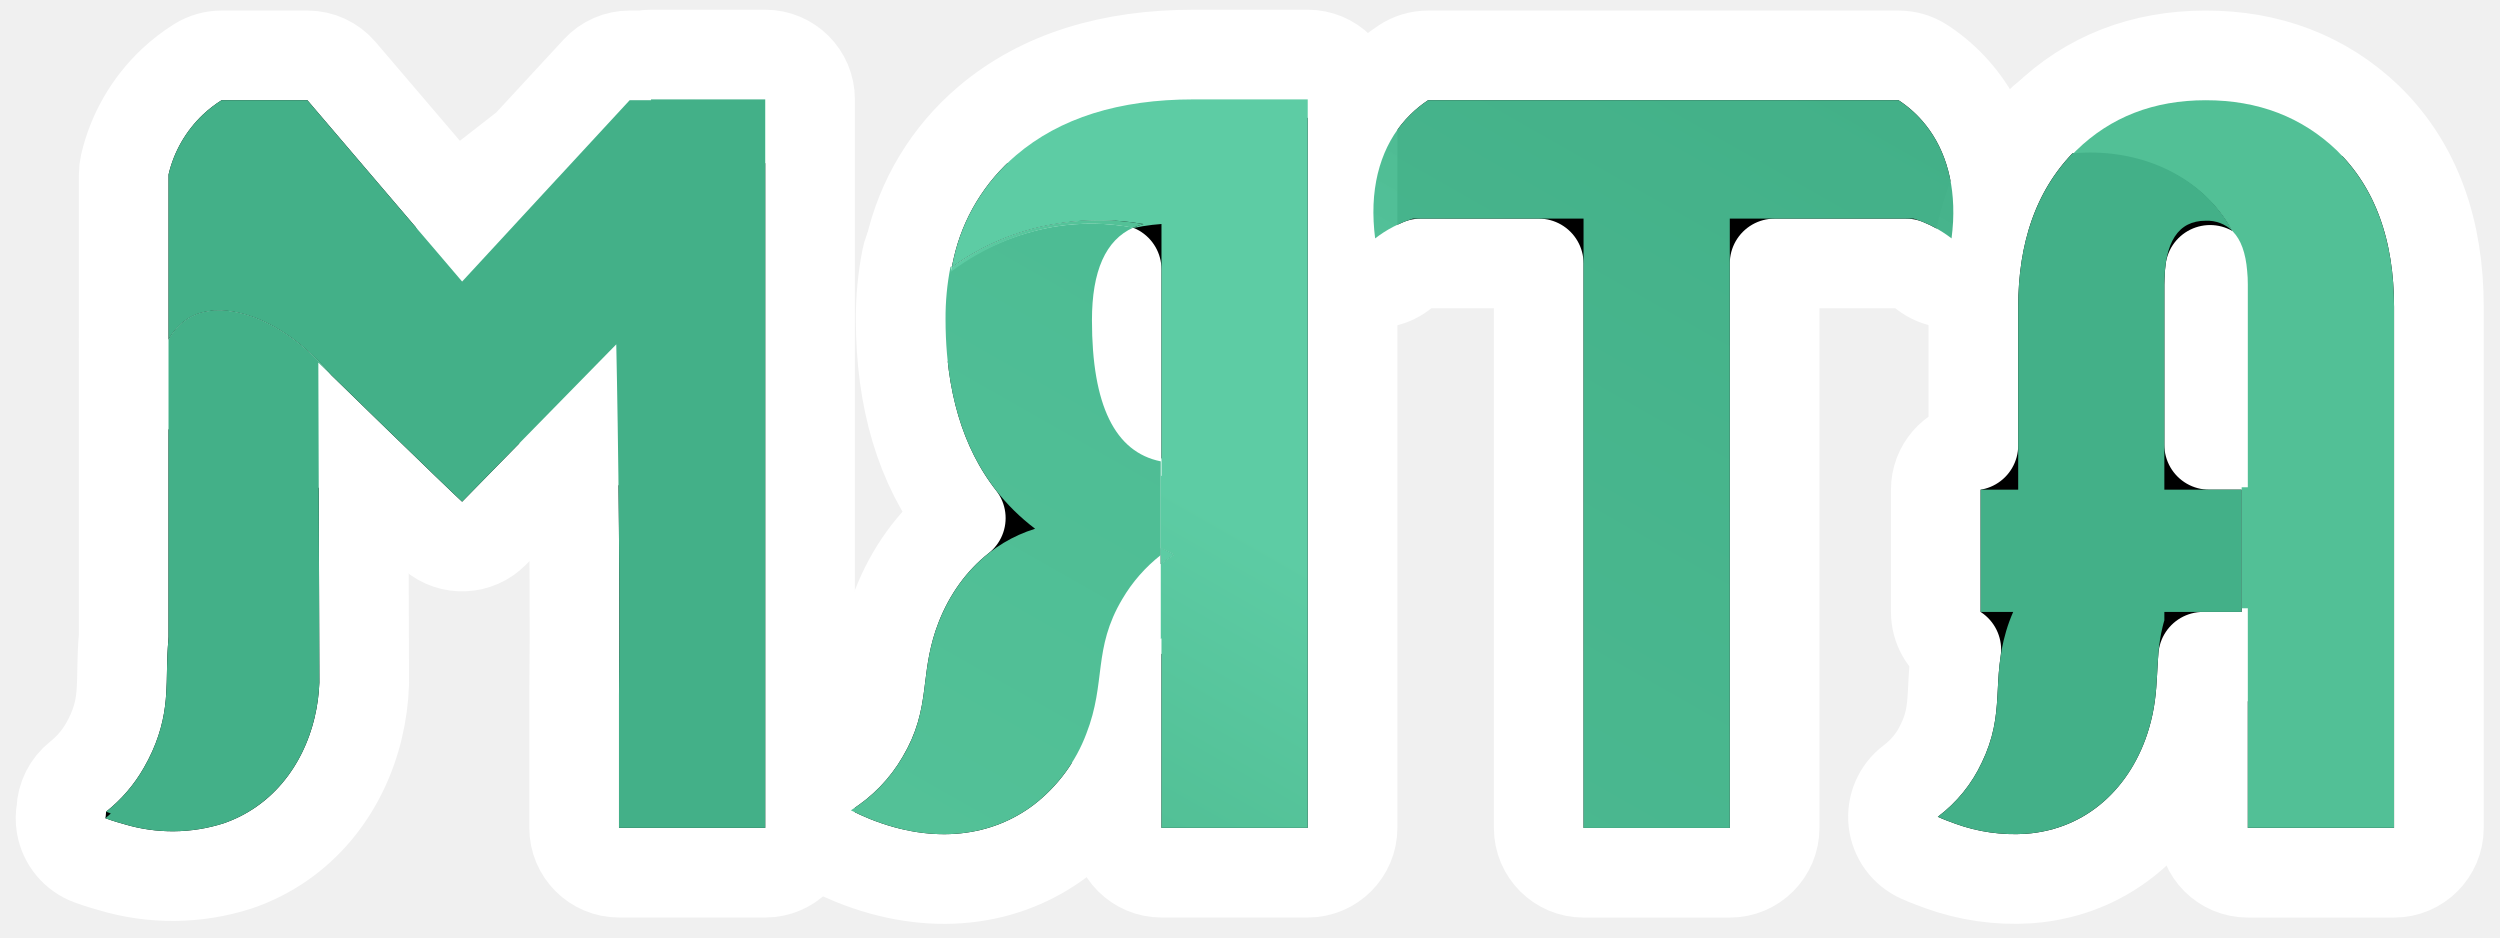
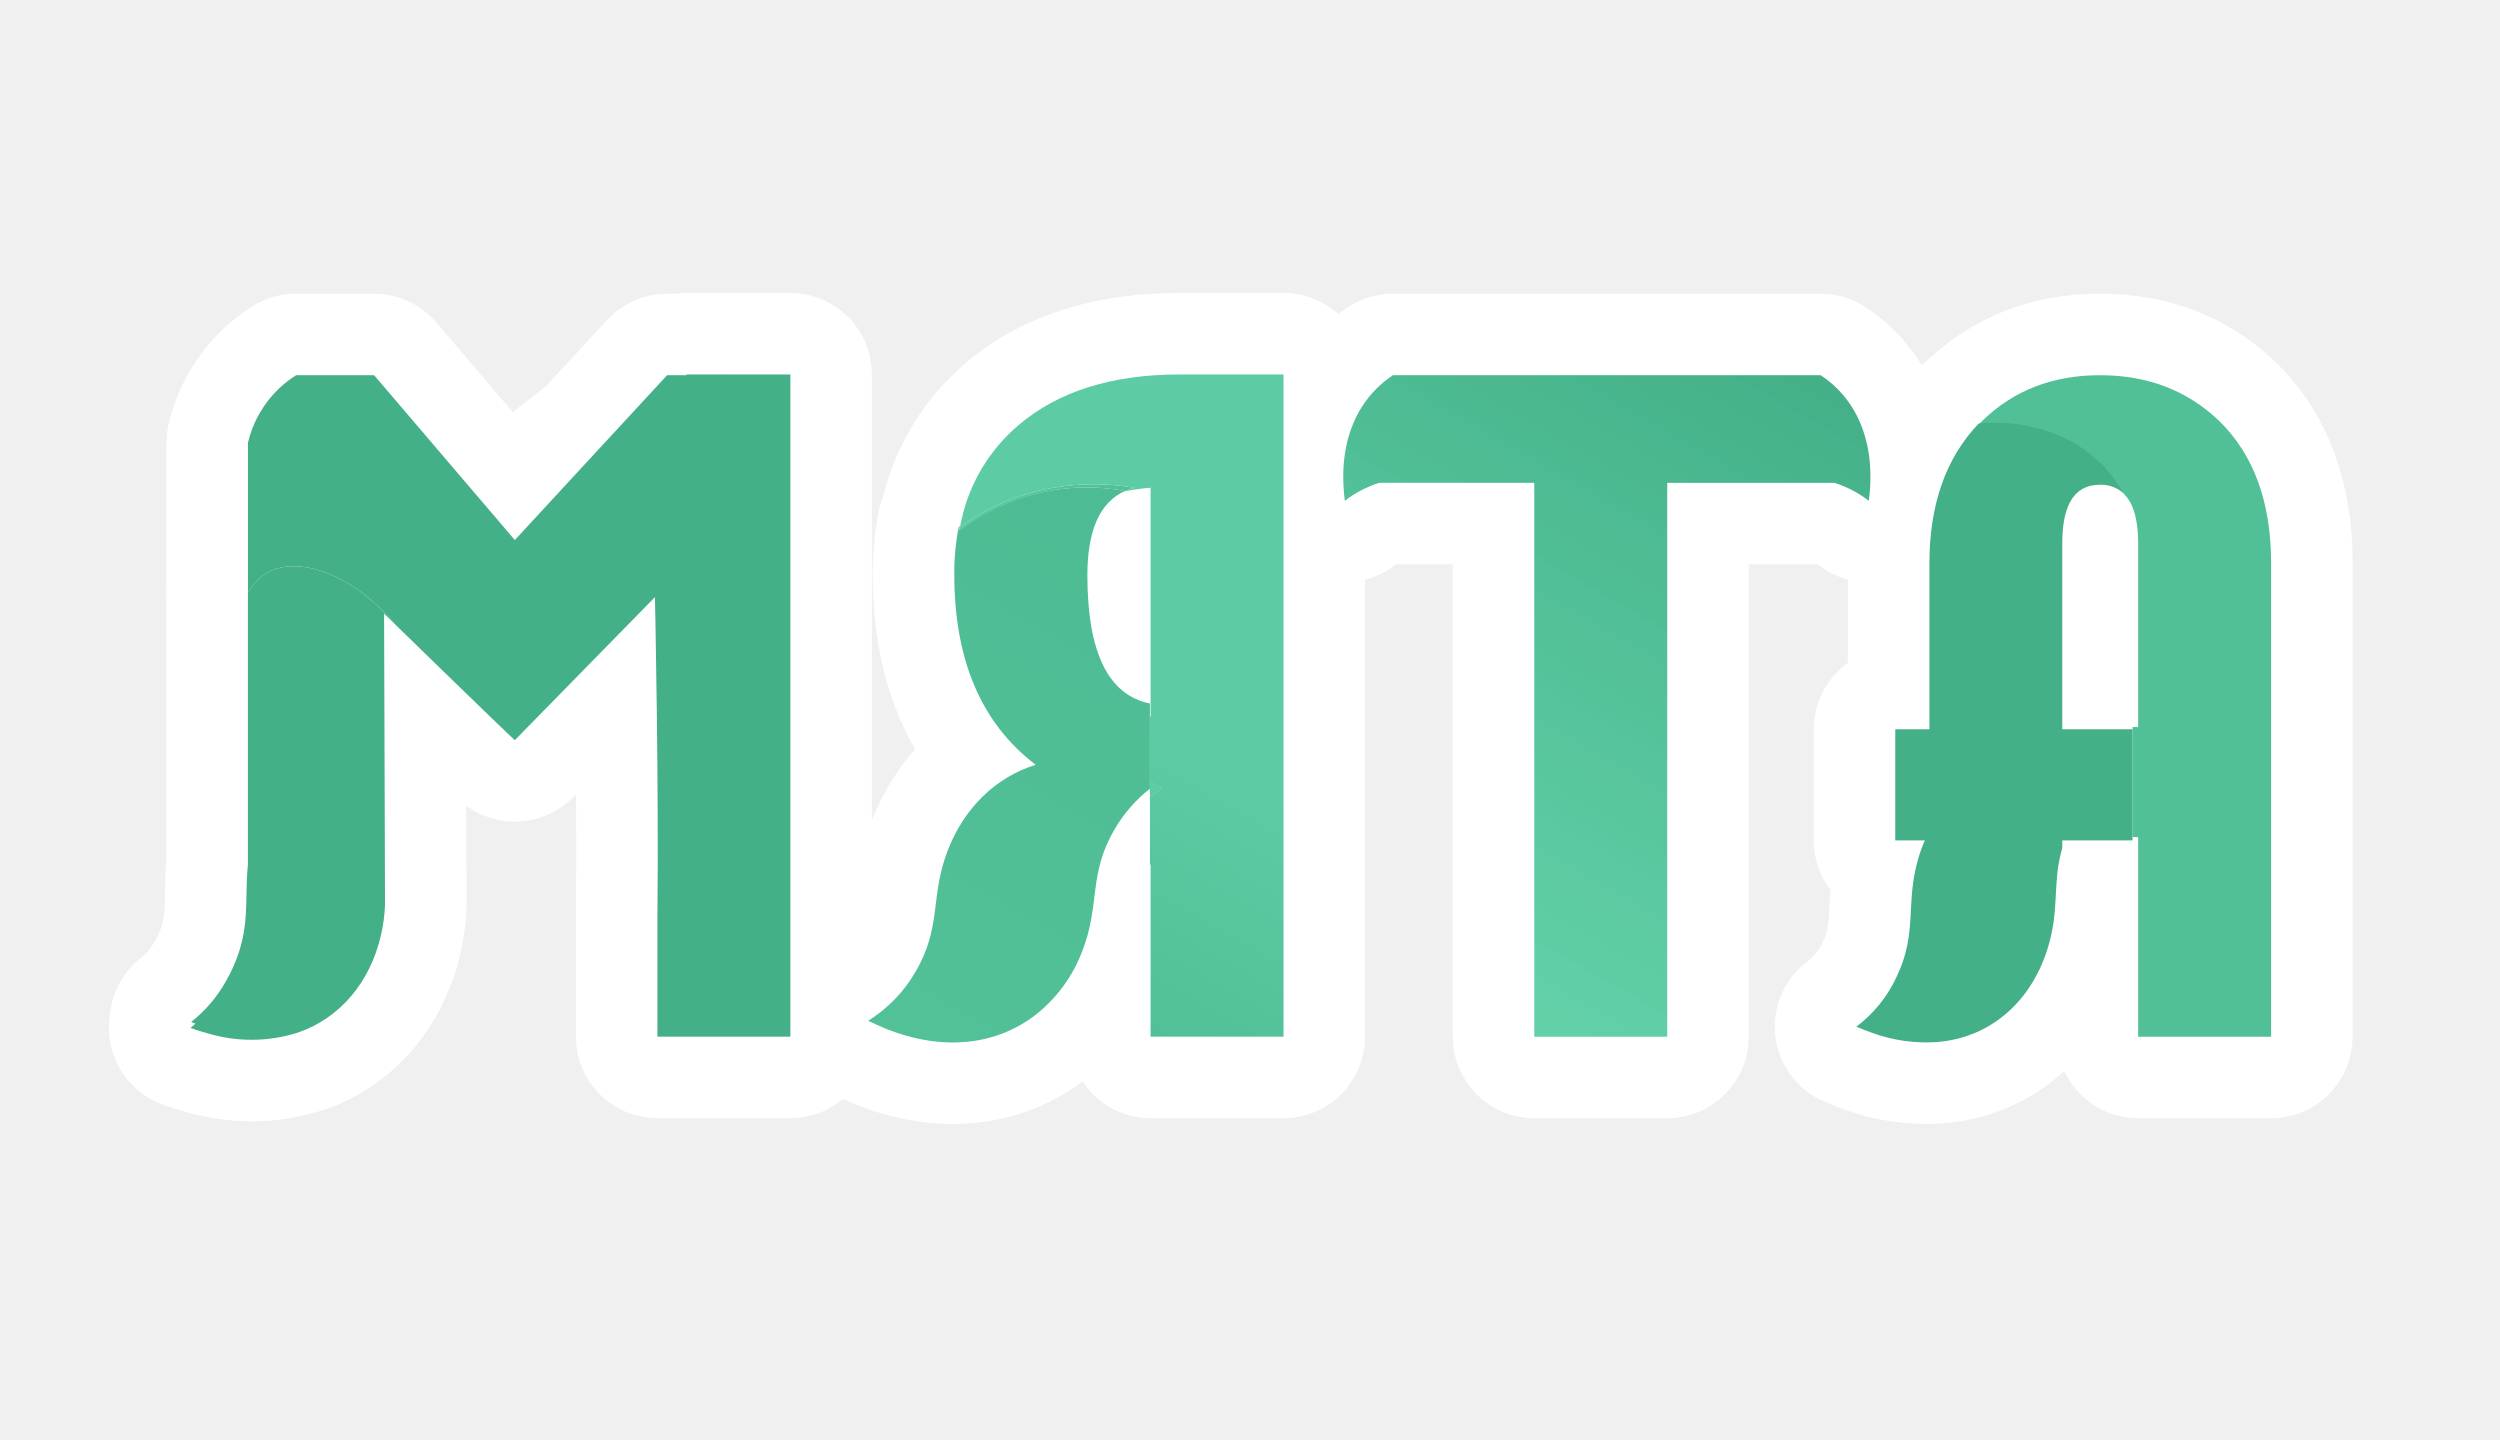
- <svg xmlns="http://www.w3.org/2000/svg" width="120" height="45" viewBox="0 0 120 45" fill="none">
-   <path d="M95.897 10.761L95.898 10.745C96.024 8.209 95.308 6.003 93.878 4.372C93.419 3.848 92.891 3.39 92.307 3.009C91.957 2.781 91.549 2.659 91.131 2.659H68.547C68.124 2.659 67.71 2.783 67.358 3.017C66.94 3.294 66.549 3.61 66.192 3.962L66.192 3.962C64.512 5.614 63.649 7.981 63.786 10.741C63.801 11.077 63.832 11.403 63.872 11.718C63.971 12.483 64.471 13.136 65.184 13.431C65.896 13.726 66.712 13.617 67.322 13.146C67.588 12.941 67.881 12.772 68.194 12.645H73.858V39.74C73.858 40.928 74.822 41.892 76.01 41.892H83.03C84.218 41.892 85.182 40.928 85.182 39.74V12.646H91.488C91.8 12.772 92.091 12.94 92.355 13.144C92.965 13.617 93.781 13.727 94.495 13.433C95.209 13.138 95.71 12.484 95.808 11.719C95.849 11.402 95.879 11.083 95.897 10.761Z" fill="black" stroke="white" stroke-width="4.304" stroke-linejoin="round" />
-   <path d="M52.749 12.896C52.525 13.571 52.413 14.398 52.414 15.376C52.414 19.445 53.515 21.701 55.716 22.145L52.749 12.896ZM52.749 12.896C53.168 12.914 53.585 12.962 53.998 13.04L54.398 10.925L53.517 8.961C52.577 9.383 51.886 10.015 51.388 10.78C51.136 10.803 50.886 10.834 50.636 10.874C49.586 11.053 48.569 11.372 47.612 11.819L52.749 12.896ZM57.868 22.145C57.868 21.12 57.145 20.238 56.141 20.035C55.782 19.963 55.47 19.783 55.174 19.176C54.829 18.469 54.566 17.263 54.566 15.376L54.566 15.374C54.565 13.258 55.152 12.945 55.278 12.889C56.136 12.504 56.645 11.607 56.535 10.673C56.425 9.74 55.722 8.985 54.798 8.81C53.312 8.529 51.787 8.509 50.294 8.75L50.275 8.753C48.477 9.059 46.761 9.712 45.222 10.672C44.997 10.722 44.777 10.808 44.572 10.932C44.488 10.982 44.407 11.037 44.329 11.096C43.904 11.415 43.612 11.881 43.51 12.402C43.32 13.37 43.228 14.353 43.233 15.338C43.237 19.111 44.153 22.352 46.118 24.868C44.746 25.952 43.698 27.418 43.045 29.097C42.523 30.435 42.379 31.61 42.272 32.485C42.256 32.614 42.241 32.737 42.226 32.853C42.11 33.73 41.971 34.397 41.472 35.236L41.46 35.257C41.034 35.991 40.431 36.614 39.7 37.071C39.039 37.484 38.653 38.223 38.691 39.002C38.73 39.782 39.187 40.479 39.886 40.825C40.212 40.986 40.559 41.146 40.925 41.295L40.931 41.298C44.681 42.81 48.278 42.356 50.942 40.328L50.959 40.315C52.404 39.192 53.511 37.695 54.154 35.987C54.672 34.653 54.815 33.481 54.922 32.608C54.938 32.479 54.952 32.357 54.968 32.241C55.084 31.362 55.222 30.695 55.72 29.856L55.72 29.856L55.726 29.845C56.065 29.267 56.512 28.754 57.045 28.336C57.564 27.928 57.868 27.304 57.868 26.643V22.145Z" fill="black" stroke="white" stroke-width="4.304" stroke-linejoin="round" />
-   <path d="M55.43 12.837C56.41 12.582 57.08 11.679 57.038 10.667C56.998 9.656 56.257 8.809 55.26 8.635C53.606 8.345 51.914 8.343 50.259 8.631C48.148 8.994 46.15 9.835 44.42 11.089C44.012 11.385 43.721 11.814 43.597 12.303C43.597 12.304 43.596 12.306 43.596 12.308C43.589 12.335 43.569 12.415 43.55 12.512C43.529 12.608 43.513 12.704 43.502 12.801C43.403 13.657 43.823 14.489 44.571 14.917C45.318 15.345 46.248 15.286 46.936 14.767C47.611 14.258 48.354 13.841 49.145 13.527L49.145 13.527L49.148 13.525C49.743 13.288 50.362 13.112 50.995 13.002C51.987 12.839 53 12.853 53.986 13.045C54.435 13.132 54.9 13.074 55.313 12.879C55.351 12.862 55.39 12.848 55.43 12.837Z" fill="black" stroke="white" stroke-width="4.304" stroke-linejoin="round" />
-   <path d="M113.657 5.667L113.672 5.682C116.019 7.971 117.067 11.088 117.067 14.727V39.739C117.067 40.928 116.103 41.892 114.914 41.892H107.895C106.706 41.892 105.743 40.928 105.743 39.739V30.286C105.555 29.966 105.448 29.594 105.448 29.197V23.39C105.448 22.993 105.555 22.621 105.743 22.301V13.653V13.642H105.743C105.744 13.503 105.737 13.363 105.723 13.224C105.721 13.211 105.72 13.197 105.719 13.184C105.694 12.886 105.649 12.708 105.616 12.617C105.61 12.6 105.605 12.588 105.601 12.579C105.483 12.453 105.38 12.312 105.295 12.161C105.276 12.13 105.257 12.098 105.238 12.066C105.164 11.934 105.084 11.806 104.997 11.682C103.971 10.242 101.992 9.344 99.675 9.558C98.805 9.639 97.972 9.185 97.568 8.41C97.164 7.635 97.269 6.693 97.833 6.026C97.834 6.025 97.835 6.024 97.836 6.023C97.85 6.006 97.907 5.938 97.983 5.86C98.024 5.817 98.062 5.78 98.08 5.762C98.082 5.761 98.083 5.76 98.084 5.759C98.098 5.745 98.104 5.739 98.106 5.737C98.124 5.718 98.142 5.7 98.16 5.682C100.245 3.648 102.87 2.659 105.874 2.659L113.657 5.667ZM113.657 5.667C111.541 3.643 108.894 2.658 105.874 2.659L113.657 5.667Z" fill="black" stroke="white" stroke-width="4.304" stroke-linejoin="round" />
-   <path d="M109.75 23.505C109.75 22.316 108.786 21.352 107.598 21.352H106.041L106.041 13.664C106.041 13.664 106.041 13.664 106.041 13.663C106.041 13.369 106.059 13.136 106.085 12.954C106.817 13.383 107.756 13.348 108.462 12.819C109.316 12.179 109.573 11.009 109.064 10.07C108.897 9.764 108.714 9.467 108.513 9.182L108.513 9.181C106.457 6.258 102.865 4.885 99.274 5.22C98.758 5.269 98.277 5.501 97.918 5.876C95.715 8.182 94.721 11.225 94.721 14.749V21.381C93.698 21.547 92.918 22.435 92.918 23.505V29.372C92.918 30.13 93.309 30.796 93.902 31.18C93.799 31.868 93.769 32.477 93.744 32.982C93.738 33.108 93.732 33.227 93.725 33.339C93.675 34.19 93.591 34.835 93.191 35.663L93.176 35.694C92.85 36.397 92.352 37.013 91.722 37.486C91.113 37.944 90.791 38.69 90.876 39.447C90.961 40.204 91.44 40.86 92.136 41.171C92.485 41.327 92.829 41.456 93.135 41.566C94.488 42.056 95.928 42.262 97.365 42.171L97.389 42.17C101.34 41.877 104.155 39.14 105.208 35.594C105.571 34.383 105.643 33.366 105.687 32.545C105.691 32.475 105.695 32.407 105.698 32.342C105.715 32.031 105.729 31.767 105.75 31.524H107.598C108.786 31.524 109.75 30.56 109.75 29.372V23.505Z" fill="black" stroke="white" stroke-width="4.304" stroke-linejoin="round" />
-   <path d="M64.292 3.248C64.696 3.652 64.923 4.199 64.923 4.77V39.737C64.923 40.926 63.959 41.889 62.771 41.889H55.751C54.563 41.889 53.599 40.926 53.599 39.737V30.646L53.565 27.096C53.564 26.961 53.575 26.828 53.598 26.697C53.576 26.574 53.565 26.447 53.565 26.319V22.835C53.565 22.706 53.577 22.578 53.599 22.453V12.931C53.465 12.877 53.337 12.81 53.218 12.731C52.476 12.697 51.731 12.744 50.997 12.872L50.993 12.873C49.528 13.125 48.144 13.708 46.949 14.574C46.239 15.089 45.288 15.121 44.544 14.656C43.801 14.191 43.414 13.322 43.566 12.458C43.6 12.266 43.641 12.086 43.67 11.957L43.672 11.944C44.206 9.551 45.511 7.398 47.385 5.806L64.292 3.248ZM64.292 3.248C63.889 2.844 63.341 2.618 62.77 2.618M64.292 3.248L62.77 2.618M62.77 2.618L57.284 2.619C57.284 2.619 57.284 2.619 57.283 2.619M62.77 2.618L57.283 2.619M57.283 2.619C53.356 2.619 49.976 3.604 47.385 5.806L57.283 2.619Z" fill="black" stroke="white" stroke-width="4.304" stroke-linejoin="round" />
-   <path d="M57.511 28.433C58.165 28.017 58.543 27.281 58.503 26.507C58.463 25.733 58.01 25.041 57.316 24.694C57.107 24.59 56.841 24.458 56.554 24.336C55.889 24.056 55.128 24.127 54.527 24.525C53.926 24.924 53.564 25.597 53.564 26.319V27.076C53.564 27.903 54.039 28.657 54.785 29.016C55.531 29.374 56.416 29.273 57.062 28.755C57.206 28.64 57.356 28.533 57.511 28.433Z" fill="black" stroke="white" stroke-width="4.304" stroke-linejoin="round" />
-   <path d="M17.457 24.72L17.457 24.718C17.451 22.983 17.446 21.247 17.44 19.511C18.211 18.724 18.265 17.472 17.548 16.62C16.202 15.019 14.625 13.861 13.029 13.245C11.479 12.648 9.644 12.479 8.082 13.344C8.068 13.352 8.053 13.36 8.039 13.368C7.254 13.827 6.611 14.495 6.186 15.301C6.022 15.611 5.937 15.955 5.937 16.305V30.559C5.889 31.072 5.875 31.542 5.867 31.953C5.865 32.043 5.863 32.129 5.862 32.211C5.856 32.554 5.851 32.84 5.832 33.136C5.791 33.801 5.685 34.421 5.344 35.186C5.255 35.385 5.155 35.58 5.045 35.77L5.037 35.784C4.712 36.355 4.278 36.862 3.756 37.275C3.257 37.671 2.964 38.261 2.942 38.885C2.897 39.127 2.894 39.378 2.935 39.628C3.063 40.393 3.591 41.03 4.319 41.296C4.546 41.379 4.779 41.457 5.024 41.529C5.141 41.565 5.254 41.596 5.342 41.621C7.319 42.216 9.433 42.197 11.399 41.566C11.406 41.564 11.413 41.561 11.42 41.559C11.429 41.556 11.438 41.553 11.447 41.55C14.48 40.497 16.483 37.948 17.2 34.917L17.2 34.915C17.36 34.238 17.454 33.547 17.48 32.852C17.481 32.822 17.482 32.792 17.482 32.762C17.471 30.08 17.463 27.399 17.457 24.72Z" fill="black" stroke="white" stroke-width="4.304" stroke-linejoin="round" />
-   <path d="M36.731 2.618C37.919 2.618 38.883 3.581 38.883 4.77V39.737C38.883 40.926 37.919 41.889 36.731 41.889H29.712C28.523 41.889 27.559 40.926 27.559 39.737V33.355L27.559 33.331C27.596 30.036 27.569 26.098 27.532 22.86L36.731 2.618ZM36.731 2.618H31.244C31.104 2.618 30.966 2.631 30.832 2.658M36.731 2.618L30.832 2.658M27.517 21.712C27.522 22.082 27.527 22.466 27.532 22.86L27.517 21.712ZM27.517 21.712C27.471 21.759 27.425 21.806 27.378 21.853C27.378 21.853 27.378 21.853 27.378 21.853C27.378 21.853 27.378 21.854 27.377 21.854L23.72 25.587C22.927 26.396 21.643 26.453 20.782 25.716C20.525 25.495 18.637 23.667 16.971 22.05L16.97 22.048C16.78 21.863 16.591 21.68 16.406 21.5C15.617 20.732 14.889 20.023 14.4 19.546C14.349 19.497 14.301 19.445 14.256 19.391C13.299 18.253 12.296 17.575 11.483 17.262C10.682 16.953 10.279 17.062 10.184 17.102C10.101 17.157 10.037 17.229 9.994 17.309C9.533 18.184 8.534 18.632 7.574 18.394C6.613 18.157 5.939 17.295 5.939 16.305V8.376C5.939 8.211 5.958 8.047 5.995 7.887C6.348 6.375 7.14 5.002 8.268 3.933L8.274 3.928L8.274 3.928C8.648 3.576 9.057 3.261 9.493 2.987C9.835 2.772 10.232 2.658 10.637 2.658H14.753C15.382 2.658 15.98 2.933 16.389 3.411C18.186 5.514 19.981 7.617 21.774 9.721L27.517 21.712ZM30.832 2.658H30.224C29.624 2.658 29.051 2.908 28.644 3.349L23.04 9.415C23.04 9.415 23.039 9.415 23.039 9.415C23.039 9.415 23.039 9.416 23.039 9.416C22.774 9.702 22.51 9.987 22.246 10.273C22.088 10.09 21.932 9.906 21.775 9.722L30.832 2.658Z" fill="black" stroke="white" stroke-width="4.304" stroke-linejoin="round" />
-   <path d="M57.511 28.433C58.165 28.017 58.543 27.281 58.503 26.507C58.463 25.733 58.01 25.041 57.316 24.694C57.107 24.59 56.841 24.458 56.554 24.336C55.889 24.056 55.128 24.127 54.527 24.525C53.926 24.924 53.564 25.597 53.564 26.319V27.076C53.564 27.903 54.039 28.657 54.785 29.016C55.531 29.374 56.416 29.273 57.062 28.755C57.206 28.64 57.356 28.533 57.511 28.433Z" fill="black" stroke="white" stroke-width="4.304" stroke-linejoin="round" />
-   <path d="M93.748 10.638C93.733 10.91 93.708 11.178 93.674 11.443C93.131 11.023 92.516 10.701 91.858 10.494H83.03V39.74H76.01V10.493H67.822C67.165 10.701 66.55 11.023 66.007 11.443C65.973 11.178 65.948 10.909 65.935 10.638C65.823 8.399 66.52 6.658 67.701 5.496C67.96 5.242 68.243 5.012 68.547 4.811H91.131C91.551 5.085 91.93 5.414 92.259 5.79C93.27 6.943 93.851 8.578 93.748 10.638Z" fill="url(#paint0_linear_148_3100)" />
-   <path d="M55.716 22.145V26.643C54.971 27.228 54.345 27.945 53.869 28.757C52.445 31.155 53.108 32.745 52.144 35.218C51.642 36.556 50.775 37.732 49.638 38.616C47.652 40.128 44.873 40.567 41.736 39.302C41.428 39.176 41.13 39.039 40.841 38.896C41.867 38.255 42.719 37.376 43.322 36.337C44.748 33.938 44.086 32.352 45.05 29.878C45.902 27.689 47.543 26.045 49.685 25.38C46.822 23.209 45.389 19.859 45.386 15.331C45.38 14.487 45.459 13.645 45.622 12.816C45.642 12.801 45.663 12.787 45.684 12.774C45.675 12.81 45.665 12.846 45.659 12.882C45.651 12.916 45.645 12.951 45.641 12.986C47.115 11.906 48.826 11.183 50.636 10.874C51.883 10.673 53.157 10.69 54.398 10.925C53.073 11.519 52.412 13.002 52.414 15.376C52.414 19.445 53.515 21.701 55.716 22.145Z" fill="url(#paint1_linear_148_3100)" />
-   <path d="M54.888 10.754C54.719 10.798 54.555 10.858 54.397 10.932C53.157 10.691 51.882 10.673 50.636 10.88C49.853 11.016 49.087 11.232 48.351 11.526C47.382 11.911 46.47 12.423 45.64 13.049C45.644 13.013 45.65 12.977 45.658 12.942C45.665 12.905 45.674 12.868 45.683 12.832C47.146 11.771 48.838 11.059 50.626 10.751C52.036 10.506 53.479 10.507 54.888 10.754Z" fill="url(#paint2_linear_148_3100)" />
-   <path d="M112.169 7.222C110.488 5.614 108.389 4.81 105.874 4.811C103.381 4.811 101.311 5.615 99.663 7.222C99.62 7.268 99.57 7.314 99.526 7.36C99.508 7.379 99.492 7.397 99.477 7.415C102.427 7.143 105.212 8.27 106.754 10.439C106.888 10.629 107.006 10.819 107.112 11.006C107.133 11.04 107.155 11.077 107.174 11.11C107.566 11.509 107.792 12.14 107.864 13.007C107.886 13.222 107.896 13.438 107.895 13.653V23.39H107.6V29.197H107.895V39.739H114.914V14.727C114.914 11.509 113.999 9.008 112.169 7.222Z" fill="url(#paint3_linear_148_3100)" />
-   <path d="M107.598 23.505V29.372H103.889V29.777C103.855 29.882 103.83 29.984 103.805 30.086C103.398 31.731 103.721 33.058 103.146 34.979C102.307 37.806 100.155 39.807 97.23 40.023C96.086 40.095 94.939 39.931 93.864 39.541C93.578 39.439 93.292 39.331 93.015 39.207C93.926 38.522 94.652 37.627 95.129 36.599C96.282 34.212 95.573 32.73 96.294 30.296C96.387 29.981 96.5 29.672 96.633 29.372H95.07V23.505H96.873V14.749C96.873 11.641 97.74 9.179 99.475 7.363C102.425 7.087 105.21 8.226 106.752 10.419C106.905 10.636 107.045 10.863 107.172 11.096C107.002 10.928 106.799 10.796 106.576 10.71C106.352 10.624 106.112 10.585 105.872 10.595C104.551 10.595 103.89 11.618 103.889 13.663V23.505H107.598Z" fill="url(#paint4_linear_148_3100)" />
-   <path d="M62.771 4.77V39.737H55.751V30.636L55.717 30.669V27.076C55.921 26.912 56.134 26.76 56.354 26.619C56.146 26.515 55.935 26.411 55.717 26.319V22.835C55.729 22.837 55.74 22.84 55.751 22.844V10.752C55.608 10.761 55.459 10.776 55.304 10.794C54.996 10.831 54.707 10.88 54.44 10.938C54.426 10.935 54.413 10.933 54.399 10.932C54.557 10.858 54.721 10.799 54.89 10.755C53.481 10.507 52.038 10.506 50.628 10.752C48.84 11.059 47.148 11.771 45.685 12.832C45.71 12.691 45.742 12.553 45.773 12.415C46.203 10.482 47.258 8.738 48.779 7.446C50.877 5.663 53.712 4.771 57.284 4.771L62.771 4.77Z" fill="url(#paint5_linear_148_3100)" />
-   <path d="M56.354 26.619C56.133 26.76 55.92 26.912 55.717 27.076V26.319C55.934 26.411 56.145 26.515 56.354 26.619Z" fill="url(#paint6_linear_148_3100)" />
-   <path d="M15.304 24.725C15.311 27.405 15.319 30.087 15.329 32.77C15.308 33.327 15.233 33.88 15.105 34.422C14.534 36.842 12.982 38.739 10.741 39.517C9.183 40.017 7.507 40.03 5.941 39.553C5.842 39.526 5.742 39.498 5.643 39.468C5.444 39.41 5.251 39.345 5.058 39.275C5.145 39.204 5.232 39.128 5.319 39.048C5.242 39.02 5.167 38.993 5.093 38.962C5.829 38.379 6.446 37.661 6.908 36.848C7.055 36.594 7.189 36.332 7.309 36.064C8.251 33.953 7.897 32.525 8.089 30.665V16.305C8.325 15.858 8.684 15.484 9.124 15.227C10.741 14.332 13.598 15.267 15.901 18.006C15.516 17.632 15.28 17.402 15.28 17.402C15.289 19.844 15.297 22.285 15.304 24.725Z" fill="url(#paint7_linear_148_3100)" />
-   <path d="M36.731 4.77V39.737H29.712V33.355C29.749 30.034 29.721 26.076 29.683 22.834C29.64 19.244 29.581 16.529 29.581 16.529C28.334 17.803 27.088 19.076 25.841 20.346L22.182 24.081C21.993 23.919 20.187 22.172 18.471 20.506C17.473 19.535 16.506 18.594 15.903 18.006C13.599 15.267 10.742 14.332 9.126 15.227C8.686 15.484 8.327 15.858 8.091 16.305V8.376C8.347 7.278 8.923 6.277 9.748 5.496C10.021 5.239 10.319 5.01 10.637 4.81H14.753C16.549 6.912 18.344 9.014 20.137 11.118C20.427 11.458 20.718 11.798 21.01 12.139C21.399 12.598 21.791 13.055 22.182 13.514C22.994 12.635 23.806 11.755 24.619 10.876L30.224 4.81H31.253C31.25 4.798 31.247 4.782 31.244 4.77H36.731Z" fill="url(#paint8_linear_148_3100)" />
-   <path d="M56.354 26.619C56.133 26.76 55.92 26.912 55.717 27.076V26.319C55.934 26.411 56.145 26.515 56.354 26.619Z" fill="url(#paint9_linear_148_3100)" />
+ <svg xmlns="http://www.w3.org/2000/svg" width="132" height="76" viewBox="0 0 132 76" fill="none">
+   <path d="M100.897 25.761L100.898 25.745C101.024 23.209 100.307 21.003 98.878 19.372C98.419 18.848 97.891 18.39 97.307 18.009C96.957 17.781 96.549 17.659 96.131 17.659H73.547C73.124 17.659 72.71 17.784 72.358 18.017C71.94 18.294 71.549 18.61 71.192 18.962L71.192 18.962C69.512 20.614 68.649 22.982 68.786 25.741C68.801 26.077 68.832 26.403 68.872 26.718C68.971 27.483 69.471 28.136 70.184 28.431C70.896 28.726 71.712 28.617 72.322 28.146C72.588 27.941 72.881 27.772 73.194 27.645H78.858V54.74C78.858 55.928 79.822 56.892 81.01 56.892H88.03C89.218 56.892 90.182 55.928 90.182 54.74V27.646H96.488C96.8 27.772 97.091 27.94 97.355 28.144C97.965 28.617 98.781 28.727 99.495 28.433C100.208 28.138 100.71 27.484 100.808 26.718C100.849 26.402 100.879 26.083 100.897 25.761Z" fill="white" stroke="white" stroke-width="4.304" stroke-linejoin="round" />
+   <path d="M57.749 27.896C57.525 28.571 57.413 29.398 57.414 30.376C57.414 34.445 58.515 36.701 60.716 37.145L57.749 27.896ZM57.749 27.896C58.168 27.914 58.585 27.962 58.998 28.04L59.398 25.925L58.517 23.961C57.577 24.383 56.886 25.015 56.388 25.78C56.136 25.802 55.886 25.834 55.636 25.874C54.586 26.053 53.569 26.372 52.612 26.819L57.749 27.896ZM62.868 37.145C62.868 36.12 62.145 35.237 61.141 35.035C60.782 34.963 60.47 34.783 60.174 34.176C59.829 33.469 59.566 32.263 59.566 30.376L59.566 30.374C59.565 28.258 60.152 27.945 60.278 27.889C61.136 27.504 61.645 26.607 61.535 25.673C61.425 24.739 60.722 23.985 59.798 23.81C58.312 23.529 56.787 23.509 55.294 23.75L55.275 23.753C53.477 24.059 51.761 24.712 50.222 25.672C49.997 25.722 49.777 25.808 49.572 25.932C49.488 25.982 49.407 26.037 49.329 26.096C48.904 26.416 48.612 26.881 48.51 27.402C48.32 28.37 48.228 29.353 48.233 30.338C48.237 34.111 49.153 37.352 51.118 39.868C49.746 40.952 48.698 42.418 48.045 44.097C47.523 45.435 47.379 46.611 47.272 47.485C47.256 47.614 47.241 47.737 47.226 47.853C47.11 48.73 46.971 49.397 46.472 50.236L46.46 50.257C46.034 50.991 45.431 51.614 44.7 52.071C44.039 52.484 43.653 53.223 43.691 54.002C43.73 54.782 44.187 55.479 44.886 55.825C45.212 55.986 45.559 56.146 45.925 56.295L45.931 56.298C49.681 57.81 53.278 57.356 55.942 55.328L55.959 55.315C57.404 54.192 58.511 52.695 59.154 50.987C59.672 49.653 59.815 48.481 59.922 47.608C59.938 47.479 59.952 47.357 59.968 47.241C60.084 46.362 60.222 45.695 60.72 44.856L60.72 44.856L60.726 44.845C61.065 44.267 61.512 43.754 62.045 43.336C62.564 42.928 62.868 42.304 62.868 41.643V37.145Z" fill="white" stroke="white" stroke-width="4.304" stroke-linejoin="round" />
+   <path d="M60.43 27.837C61.41 27.582 62.08 26.679 62.038 25.667C61.998 24.656 61.257 23.809 60.26 23.634C58.606 23.345 56.914 23.343 55.259 23.631C53.148 23.994 51.15 24.835 49.42 26.089C49.012 26.385 48.721 26.814 48.597 27.302C48.597 27.304 48.596 27.306 48.596 27.308C48.589 27.334 48.569 27.415 48.55 27.512C48.529 27.608 48.513 27.704 48.502 27.801C48.403 28.657 48.823 29.489 49.571 29.917C50.318 30.345 51.248 30.286 51.936 29.767C52.611 29.258 53.354 28.841 54.145 28.527L54.145 28.527L54.148 28.525C54.743 28.288 55.362 28.112 55.995 28.002C56.987 27.839 58 27.853 58.986 28.045C59.435 28.132 59.9 28.074 60.313 27.879C60.351 27.862 60.39 27.848 60.43 27.837Z" fill="white" stroke="white" stroke-width="4.304" stroke-linejoin="round" />
+   <path d="M118.657 20.667L118.672 20.682C121.019 22.971 122.067 26.088 122.067 29.727V54.739C122.067 55.928 121.103 56.892 119.914 56.892H112.895C111.706 56.892 110.743 55.928 110.743 54.739V45.286C110.555 44.966 110.448 44.594 110.448 44.197V38.39C110.448 37.993 110.555 37.621 110.743 37.301V28.653V28.642H110.743C110.744 28.503 110.737 28.363 110.723 28.224C110.721 28.211 110.72 28.197 110.719 28.184C110.694 27.886 110.649 27.708 110.616 27.617C110.61 27.6 110.605 27.588 110.601 27.579C110.483 27.453 110.38 27.312 110.295 27.161C110.276 27.13 110.257 27.098 110.238 27.066C110.164 26.934 110.084 26.806 109.997 26.682C108.971 25.242 106.992 24.344 104.675 24.558C103.805 24.639 102.972 24.185 102.568 23.41C102.164 22.635 102.269 21.693 102.833 21.026C102.834 21.025 102.835 21.024 102.836 21.023C102.85 21.006 102.907 20.938 102.983 20.86C103.024 20.817 103.062 20.78 103.08 20.762C103.082 20.761 103.083 20.76 103.084 20.759C103.098 20.745 103.104 20.739 103.106 20.737C103.124 20.718 103.142 20.7 103.16 20.682C105.245 18.648 107.87 17.659 110.874 17.659L118.657 20.667ZM118.657 20.667C116.541 18.643 113.894 17.658 110.874 17.659L118.657 20.667Z" fill="white" stroke="white" stroke-width="4.304" stroke-linejoin="round" />
+   <path d="M114.75 38.505C114.75 37.316 113.786 36.352 112.598 36.352H111.041L111.041 28.664C111.041 28.664 111.041 28.664 111.041 28.663C111.041 28.369 111.059 28.136 111.085 27.954C111.817 28.383 112.756 28.348 113.462 27.819C114.316 27.179 114.573 26.009 114.064 25.07C113.897 24.764 113.714 24.467 113.513 24.182L113.513 24.181C111.457 21.258 107.865 19.885 104.274 20.22C103.758 20.268 103.277 20.502 102.919 20.876C100.715 23.183 99.721 26.225 99.721 29.749V36.38C98.698 36.547 97.918 37.435 97.918 38.505V44.372C97.918 45.13 98.309 45.796 98.902 46.18C98.799 46.868 98.769 47.477 98.744 47.982C98.738 48.108 98.732 48.227 98.725 48.339C98.675 49.19 98.591 49.835 98.191 50.663L98.176 50.694C97.85 51.397 97.352 52.013 96.722 52.486C96.113 52.944 95.791 53.69 95.876 54.447C95.961 55.204 96.44 55.86 97.136 56.171C97.485 56.327 97.829 56.456 98.135 56.566C99.488 57.056 100.928 57.262 102.365 57.171L102.389 57.17C106.34 56.877 109.155 54.14 110.208 50.594C110.571 49.383 110.643 48.366 110.687 47.545C110.691 47.475 110.695 47.407 110.698 47.342C110.715 47.031 110.729 46.767 110.75 46.524H112.598C113.786 46.524 114.75 45.56 114.75 44.372V38.505Z" fill="white" stroke="white" stroke-width="4.304" stroke-linejoin="round" />
+   <path d="M69.292 18.248C69.696 18.652 69.923 19.199 69.923 19.77V54.737C69.923 55.926 68.959 56.889 67.771 56.889H60.751C59.563 56.889 58.599 55.926 58.599 54.737V45.646L58.565 42.096C58.564 41.961 58.575 41.828 58.598 41.697C58.576 41.574 58.565 41.447 58.565 41.319V37.835C58.565 37.706 58.577 37.578 58.599 37.453V27.93C58.465 27.877 58.337 27.81 58.218 27.731C57.476 27.697 56.731 27.744 55.997 27.872L55.993 27.872C54.528 28.125 53.144 28.708 51.949 29.574C51.239 30.089 50.288 30.122 49.544 29.656C48.801 29.191 48.414 28.322 48.566 27.458C48.6 27.266 48.641 27.086 48.67 26.956L48.672 26.945C49.206 24.551 50.511 22.398 52.385 20.806L69.292 18.248ZM69.292 18.248C68.889 17.845 68.341 17.618 67.77 17.618M69.292 18.248L67.77 17.618M67.77 17.618L62.284 17.619C62.284 17.619 62.284 17.619 62.283 17.619M67.77 17.618L62.283 17.619M62.283 17.619C58.356 17.619 54.976 18.604 52.385 20.806L62.283 17.619Z" fill="white" stroke="white" stroke-width="4.304" stroke-linejoin="round" />
+   <path d="M62.511 43.433C63.165 43.017 63.543 42.281 63.503 41.507C63.463 40.733 63.01 40.041 62.316 39.694C62.107 39.59 61.841 39.458 61.554 39.336C60.889 39.056 60.128 39.127 59.527 39.525C58.926 39.924 58.564 40.597 58.564 41.319V42.076C58.564 42.903 59.039 43.657 59.785 44.016C60.531 44.374 61.416 44.273 62.062 43.755C62.206 43.64 62.356 43.533 62.511 43.433Z" fill="white" stroke="white" stroke-width="4.304" stroke-linejoin="round" />
+   <path d="M22.457 39.72L22.457 39.718C22.451 37.983 22.446 36.247 22.44 34.511C23.211 33.724 23.265 32.472 22.548 31.62C21.202 30.019 19.625 28.86 18.029 28.245C16.479 27.648 14.644 27.479 13.082 28.344C13.068 28.352 13.053 28.36 13.039 28.368C12.254 28.827 11.611 29.495 11.186 30.301C11.022 30.611 10.937 30.955 10.937 31.305V45.559C10.889 46.072 10.875 46.542 10.867 46.953C10.865 47.043 10.863 47.129 10.862 47.211C10.856 47.554 10.851 47.84 10.832 48.136C10.791 48.801 10.685 49.421 10.344 50.186C10.255 50.385 10.155 50.58 10.045 50.77L10.037 50.784C9.712 51.355 9.278 51.862 8.756 52.275C8.257 52.671 7.964 53.261 7.942 53.885C7.897 54.127 7.894 54.378 7.935 54.628C8.063 55.393 8.591 56.03 9.319 56.296C9.546 56.379 9.779 56.457 10.024 56.529C10.141 56.565 10.254 56.596 10.342 56.621C12.319 57.216 14.433 57.197 16.399 56.566C16.406 56.564 16.413 56.561 16.42 56.559C16.429 56.556 16.438 56.553 16.447 56.55C19.48 55.497 21.483 52.948 22.2 49.917L22.2 49.915C22.36 49.238 22.454 48.547 22.48 47.852C22.481 47.822 22.482 47.792 22.482 47.762C22.471 45.08 22.463 42.399 22.457 39.72Z" fill="white" stroke="white" stroke-width="4.304" stroke-linejoin="round" />
+   <path d="M41.731 17.618C42.919 17.618 43.883 18.581 43.883 19.77V54.737C43.883 55.926 42.919 56.889 41.731 56.889H34.712C33.523 56.889 32.559 55.926 32.559 54.737V48.355L32.559 48.331C32.596 45.036 32.569 41.098 32.532 37.86L41.731 17.618ZM41.731 17.618H36.244C36.104 17.618 35.966 17.631 35.832 17.658M41.731 17.618L35.832 17.658M32.517 36.712C32.522 37.082 32.527 37.466 32.532 37.86L32.517 36.712ZM32.517 36.712C32.471 36.759 32.425 36.806 32.379 36.853C32.378 36.853 32.378 36.853 32.378 36.853C32.378 36.853 32.378 36.853 32.377 36.854L28.72 40.587C27.927 41.397 26.643 41.453 25.782 40.716C25.525 40.495 23.637 38.667 21.971 37.05L21.97 37.048C21.78 36.863 21.591 36.68 21.406 36.499C20.617 35.732 19.889 35.023 19.4 34.546C19.349 34.497 19.301 34.445 19.256 34.391C18.299 33.253 17.296 32.575 16.483 32.262C15.682 31.953 15.279 32.062 15.184 32.102C15.101 32.157 15.037 32.229 14.994 32.309C14.533 33.184 13.534 33.632 12.574 33.394C11.613 33.157 10.939 32.295 10.939 31.305V23.376C10.939 23.211 10.958 23.047 10.995 22.887C11.348 21.375 12.14 20.002 13.268 18.933L13.274 18.928L13.274 18.928C13.648 18.576 14.057 18.261 14.493 17.987C14.835 17.772 15.232 17.658 15.637 17.658H19.753C20.382 17.658 20.98 17.933 21.389 18.411C23.186 20.514 24.981 22.617 26.774 24.721L32.517 36.712ZM35.832 17.658H35.224C34.624 17.658 34.051 17.908 33.644 18.349L28.04 24.415C28.04 24.415 28.039 24.415 28.039 24.415C28.039 24.415 28.039 24.416 28.039 24.416C27.774 24.701 27.51 24.987 27.246 25.273C27.088 25.09 26.932 24.906 26.775 24.722L35.832 17.658Z" fill="white" stroke="white" stroke-width="4.304" stroke-linejoin="round" />
+   <path d="M62.511 43.433C63.165 43.017 63.543 42.281 63.503 41.507C63.463 40.733 63.01 40.041 62.316 39.694C62.107 39.59 61.841 39.458 61.554 39.336C60.889 39.056 60.128 39.127 59.527 39.525C58.926 39.924 58.564 40.597 58.564 41.319V42.076C58.564 42.903 59.039 43.657 59.785 44.016C60.531 44.374 61.416 44.273 62.062 43.755C62.206 43.64 62.356 43.533 62.511 43.433Z" fill="white" stroke="white" stroke-width="4.304" stroke-linejoin="round" />
+   <path d="M98.748 25.638C98.733 25.91 98.708 26.178 98.674 26.443C98.131 26.023 97.516 25.701 96.858 25.494H88.03V54.74H81.01V25.493H72.822C72.165 25.701 71.55 26.023 71.007 26.443C70.973 26.177 70.948 25.909 70.935 25.638C70.823 23.399 71.52 21.658 72.701 20.496C72.96 20.242 73.243 20.012 73.547 19.811H96.131C96.551 20.085 96.93 20.415 97.259 20.79C98.27 21.943 98.851 23.578 98.748 25.638Z" fill="url(#paint0_linear_148_3099)" />
+   <path d="M60.716 37.145V41.643C59.971 42.228 59.345 42.945 58.869 43.757C57.445 46.155 58.108 47.745 57.144 50.218C56.642 51.556 55.775 52.732 54.638 53.616C52.652 55.128 49.873 55.567 46.736 54.302C46.428 54.176 46.13 54.039 45.841 53.896C46.867 53.255 47.719 52.376 48.322 51.337C49.748 48.938 49.086 47.352 50.05 44.879C50.902 42.689 52.543 41.045 54.685 40.38C51.822 38.209 50.389 34.859 50.386 30.331C50.38 29.487 50.459 28.645 50.622 27.816C50.642 27.801 50.663 27.787 50.684 27.774C50.675 27.81 50.665 27.846 50.659 27.882C50.651 27.916 50.645 27.951 50.641 27.986C52.115 26.906 53.826 26.183 55.636 25.874C56.883 25.673 58.157 25.69 59.398 25.925C58.073 26.519 57.412 28.002 57.414 30.376C57.414 34.445 58.515 36.701 60.716 37.145Z" fill="url(#paint1_linear_148_3099)" />
+   <path d="M59.888 25.754C59.719 25.798 59.555 25.858 59.397 25.932C58.157 25.691 56.882 25.673 55.636 25.88C54.853 26.016 54.087 26.233 53.351 26.526C52.382 26.911 51.47 27.423 50.64 28.049C50.644 28.013 50.65 27.977 50.658 27.942C50.665 27.905 50.674 27.868 50.683 27.832C52.146 26.771 53.838 26.059 55.626 25.751C57.036 25.506 58.479 25.507 59.888 25.754Z" fill="url(#paint2_linear_148_3099)" />
+   <path d="M117.169 22.222C115.488 20.614 113.389 19.81 110.874 19.811C108.381 19.811 106.311 20.615 104.663 22.222C104.62 22.268 104.57 22.314 104.527 22.36C104.508 22.379 104.492 22.397 104.477 22.415C107.427 22.143 110.212 23.27 111.754 25.439C111.888 25.629 112.006 25.819 112.112 26.006C112.133 26.04 112.155 26.077 112.174 26.11C112.566 26.509 112.792 27.14 112.864 28.007C112.886 28.222 112.896 28.438 112.895 28.653V38.39H112.6V44.197H112.895V54.739H119.914V29.727C119.914 26.509 118.999 24.008 117.169 22.222Z" fill="url(#paint3_linear_148_3099)" />
+   <path d="M112.598 38.505V44.372H108.889V44.777C108.855 44.882 108.83 44.984 108.805 45.086C108.398 46.731 108.721 48.058 108.146 49.979C107.307 52.806 105.155 54.807 102.23 55.023C101.086 55.095 99.939 54.931 98.864 54.541C98.578 54.439 98.292 54.331 98.015 54.207C98.926 53.522 99.652 52.627 100.129 51.599C101.282 49.212 100.573 47.73 101.295 45.296C101.387 44.981 101.5 44.672 101.633 44.372H100.07V38.505H101.873V29.749C101.873 26.641 102.74 24.179 104.475 22.363C107.425 22.087 110.21 23.226 111.752 25.419C111.905 25.636 112.045 25.863 112.172 26.096C112.002 25.928 111.799 25.797 111.576 25.71C111.352 25.624 111.112 25.585 110.872 25.595C109.551 25.595 108.89 26.618 108.889 28.663V38.505H112.598Z" fill="url(#paint4_linear_148_3099)" />
+   <path d="M67.771 19.77V54.737H60.751V45.636L60.717 45.669V42.075C60.921 41.912 61.134 41.76 61.354 41.619C61.146 41.515 60.935 41.411 60.717 41.319V37.835C60.729 37.837 60.74 37.84 60.751 37.844V25.752C60.608 25.761 60.459 25.776 60.304 25.794C59.996 25.831 59.707 25.88 59.44 25.938C59.426 25.935 59.413 25.933 59.399 25.932C59.557 25.858 59.721 25.799 59.89 25.755C58.481 25.507 57.038 25.506 55.628 25.752C53.84 26.059 52.148 26.771 50.685 27.832C50.71 27.691 50.742 27.553 50.773 27.415C51.203 25.482 52.258 23.738 53.779 22.446C55.877 20.663 58.712 19.771 62.284 19.771L67.771 19.77Z" fill="url(#paint5_linear_148_3099)" />
+   <path d="M61.354 41.619C61.133 41.76 60.92 41.912 60.717 42.076V41.319C60.934 41.411 61.145 41.515 61.354 41.619Z" fill="url(#paint6_linear_148_3099)" />
+   <path d="M20.304 39.725C20.311 42.406 20.319 45.087 20.329 47.77C20.308 48.327 20.233 48.88 20.105 49.422C19.534 51.842 17.982 53.739 15.741 54.517C14.183 55.017 12.507 55.03 10.941 54.553C10.842 54.526 10.742 54.498 10.643 54.468C10.444 54.41 10.251 54.345 10.058 54.275C10.145 54.204 10.232 54.128 10.319 54.048C10.242 54.02 10.167 53.993 10.092 53.962C10.829 53.379 11.446 52.661 11.908 51.848C12.055 51.594 12.189 51.332 12.309 51.064C13.251 48.953 12.896 47.525 13.089 45.665V31.305C13.325 30.858 13.684 30.484 14.124 30.227C15.741 29.332 18.598 30.267 20.901 33.006C20.516 32.632 20.28 32.402 20.28 32.402C20.289 34.844 20.297 37.285 20.304 39.725Z" fill="url(#paint7_linear_148_3099)" />
+   <path d="M41.731 19.77V54.737H34.712V48.355C34.749 45.034 34.721 41.076 34.684 37.834C34.64 34.243 34.581 31.529 34.581 31.529C33.334 32.803 32.088 34.076 30.841 35.346L27.182 39.081C26.993 38.919 25.187 37.172 23.471 35.506C22.473 34.535 21.506 33.594 20.903 33.006C18.599 30.267 15.742 29.332 14.126 30.227C13.686 30.484 13.327 30.858 13.091 31.305V23.376C13.347 22.278 13.923 21.277 14.748 20.496C15.021 20.239 15.319 20.01 15.637 19.81H19.753C21.549 21.912 23.344 24.014 25.137 26.118C25.427 26.458 25.718 26.798 26.01 27.139C26.399 27.598 26.791 28.055 27.182 28.514C27.994 27.635 28.806 26.756 29.619 25.876L35.224 19.81H36.253C36.25 19.798 36.247 19.782 36.244 19.77H41.731Z" fill="url(#paint8_linear_148_3099)" />
+   <path d="M61.354 41.619C61.133 41.76 60.92 41.912 60.717 42.076V41.319C60.934 41.411 61.145 41.515 61.354 41.619Z" fill="url(#paint9_linear_148_3099)" />
  <defs>
-     <linearGradient id="paint0_linear_148_3100" x1="67.922" y1="35.136" x2="86.633" y2="2.252" gradientUnits="userSpaceOnUse">
+     <linearGradient id="paint0_linear_148_3099" x1="72.922" y1="50.136" x2="91.633" y2="17.253" gradientUnits="userSpaceOnUse">
      <stop stop-color="#52CC9F" stop-opacity="0.9" />
      <stop offset="0.995" stop-color="#43B088" />
    </linearGradient>
-     <linearGradient id="paint1_linear_148_3100" x1="40.382" y1="38.636" x2="55.721" y2="11.679" gradientUnits="userSpaceOnUse">
+     <linearGradient id="paint1_linear_148_3099" x1="45.382" y1="53.636" x2="60.721" y2="26.679" gradientUnits="userSpaceOnUse">
      <stop stop-color="#53C197" />
      <stop offset="0.96" stop-color="#4DBC94" />
    </linearGradient>
-     <linearGradient id="paint2_linear_148_3100" x1="48.572" y1="14.718" x2="51.821" y2="9.009" gradientUnits="userSpaceOnUse">
+     <linearGradient id="paint2_linear_148_3099" x1="53.572" y1="29.718" x2="56.821" y2="24.009" gradientUnits="userSpaceOnUse">
      <stop stop-color="#5DCCA4" />
      <stop offset="1" stop-color="#52C096" />
    </linearGradient>
-     <linearGradient id="paint3_linear_148_3100" x1="5285.94" y1="17991" x2="7225.82" y2="16506" gradientUnits="userSpaceOnUse">
+     <linearGradient id="paint3_linear_148_3099" x1="5290.94" y1="18006" x2="7230.82" y2="16521" gradientUnits="userSpaceOnUse">
      <stop stop-color="#5DCCA4" />
      <stop offset="1" stop-color="#52C096" />
    </linearGradient>
-     <linearGradient id="paint4_linear_148_3100" x1="4587.9" y1="17178.5" x2="6517.46" y2="15688.9" gradientUnits="userSpaceOnUse">
+     <linearGradient id="paint4_linear_148_3099" x1="4592.9" y1="17193.5" x2="6522.46" y2="15703.9" gradientUnits="userSpaceOnUse">
      <stop stop-color="#52CC9F" stop-opacity="0.9" />
      <stop offset="0.995" stop-color="#43B088" />
    </linearGradient>
-     <linearGradient id="paint5_linear_148_3100" x1="48.451" y1="35.583" x2="65.198" y2="6.151" gradientUnits="userSpaceOnUse">
+     <linearGradient id="paint5_linear_148_3099" x1="53.451" y1="50.583" x2="70.198" y2="21.151" gradientUnits="userSpaceOnUse">
      <stop stop-color="#52C096" />
      <stop offset="0.427" stop-color="#5DCCA4" />
    </linearGradient>
-     <linearGradient id="paint6_linear_148_3100" x1="166.719" y1="394.517" x2="168.025" y2="394.517" gradientUnits="userSpaceOnUse">
+     <linearGradient id="paint6_linear_148_3099" x1="171.719" y1="409.517" x2="173.025" y2="409.517" gradientUnits="userSpaceOnUse">
      <stop stop-color="#5DCCA4" />
      <stop offset="1" stop-color="#52C096" />
    </linearGradient>
-     <linearGradient id="paint7_linear_148_3100" x1="-10.024" y1="13157.6" x2="1095.25" y2="12327.4" gradientUnits="userSpaceOnUse">
+     <linearGradient id="paint7_linear_148_3099" x1="-5.024" y1="13172.6" x2="1100.25" y2="12342.4" gradientUnits="userSpaceOnUse">
      <stop stop-color="#52CC9F" stop-opacity="0.9" />
      <stop offset="0.995" stop-color="#43B088" />
    </linearGradient>
-     <linearGradient id="paint8_linear_148_3100" x1="1186.85" y1="17696" x2="3280.85" y2="14725.3" gradientUnits="userSpaceOnUse">
+     <linearGradient id="paint8_linear_148_3099" x1="1191.85" y1="17711" x2="3285.85" y2="14740.3" gradientUnits="userSpaceOnUse">
      <stop stop-color="#52CC9F" stop-opacity="0.9" />
      <stop offset="0.995" stop-color="#43B088" />
    </linearGradient>
-     <linearGradient id="paint9_linear_148_3100" x1="166.719" y1="394.517" x2="168.025" y2="394.517" gradientUnits="userSpaceOnUse">
+     <linearGradient id="paint9_linear_148_3099" x1="171.719" y1="409.517" x2="173.025" y2="409.517" gradientUnits="userSpaceOnUse">
      <stop stop-color="#5DCCA4" />
      <stop offset="1" stop-color="#52C096" />
    </linearGradient>
  </defs>
</svg>
